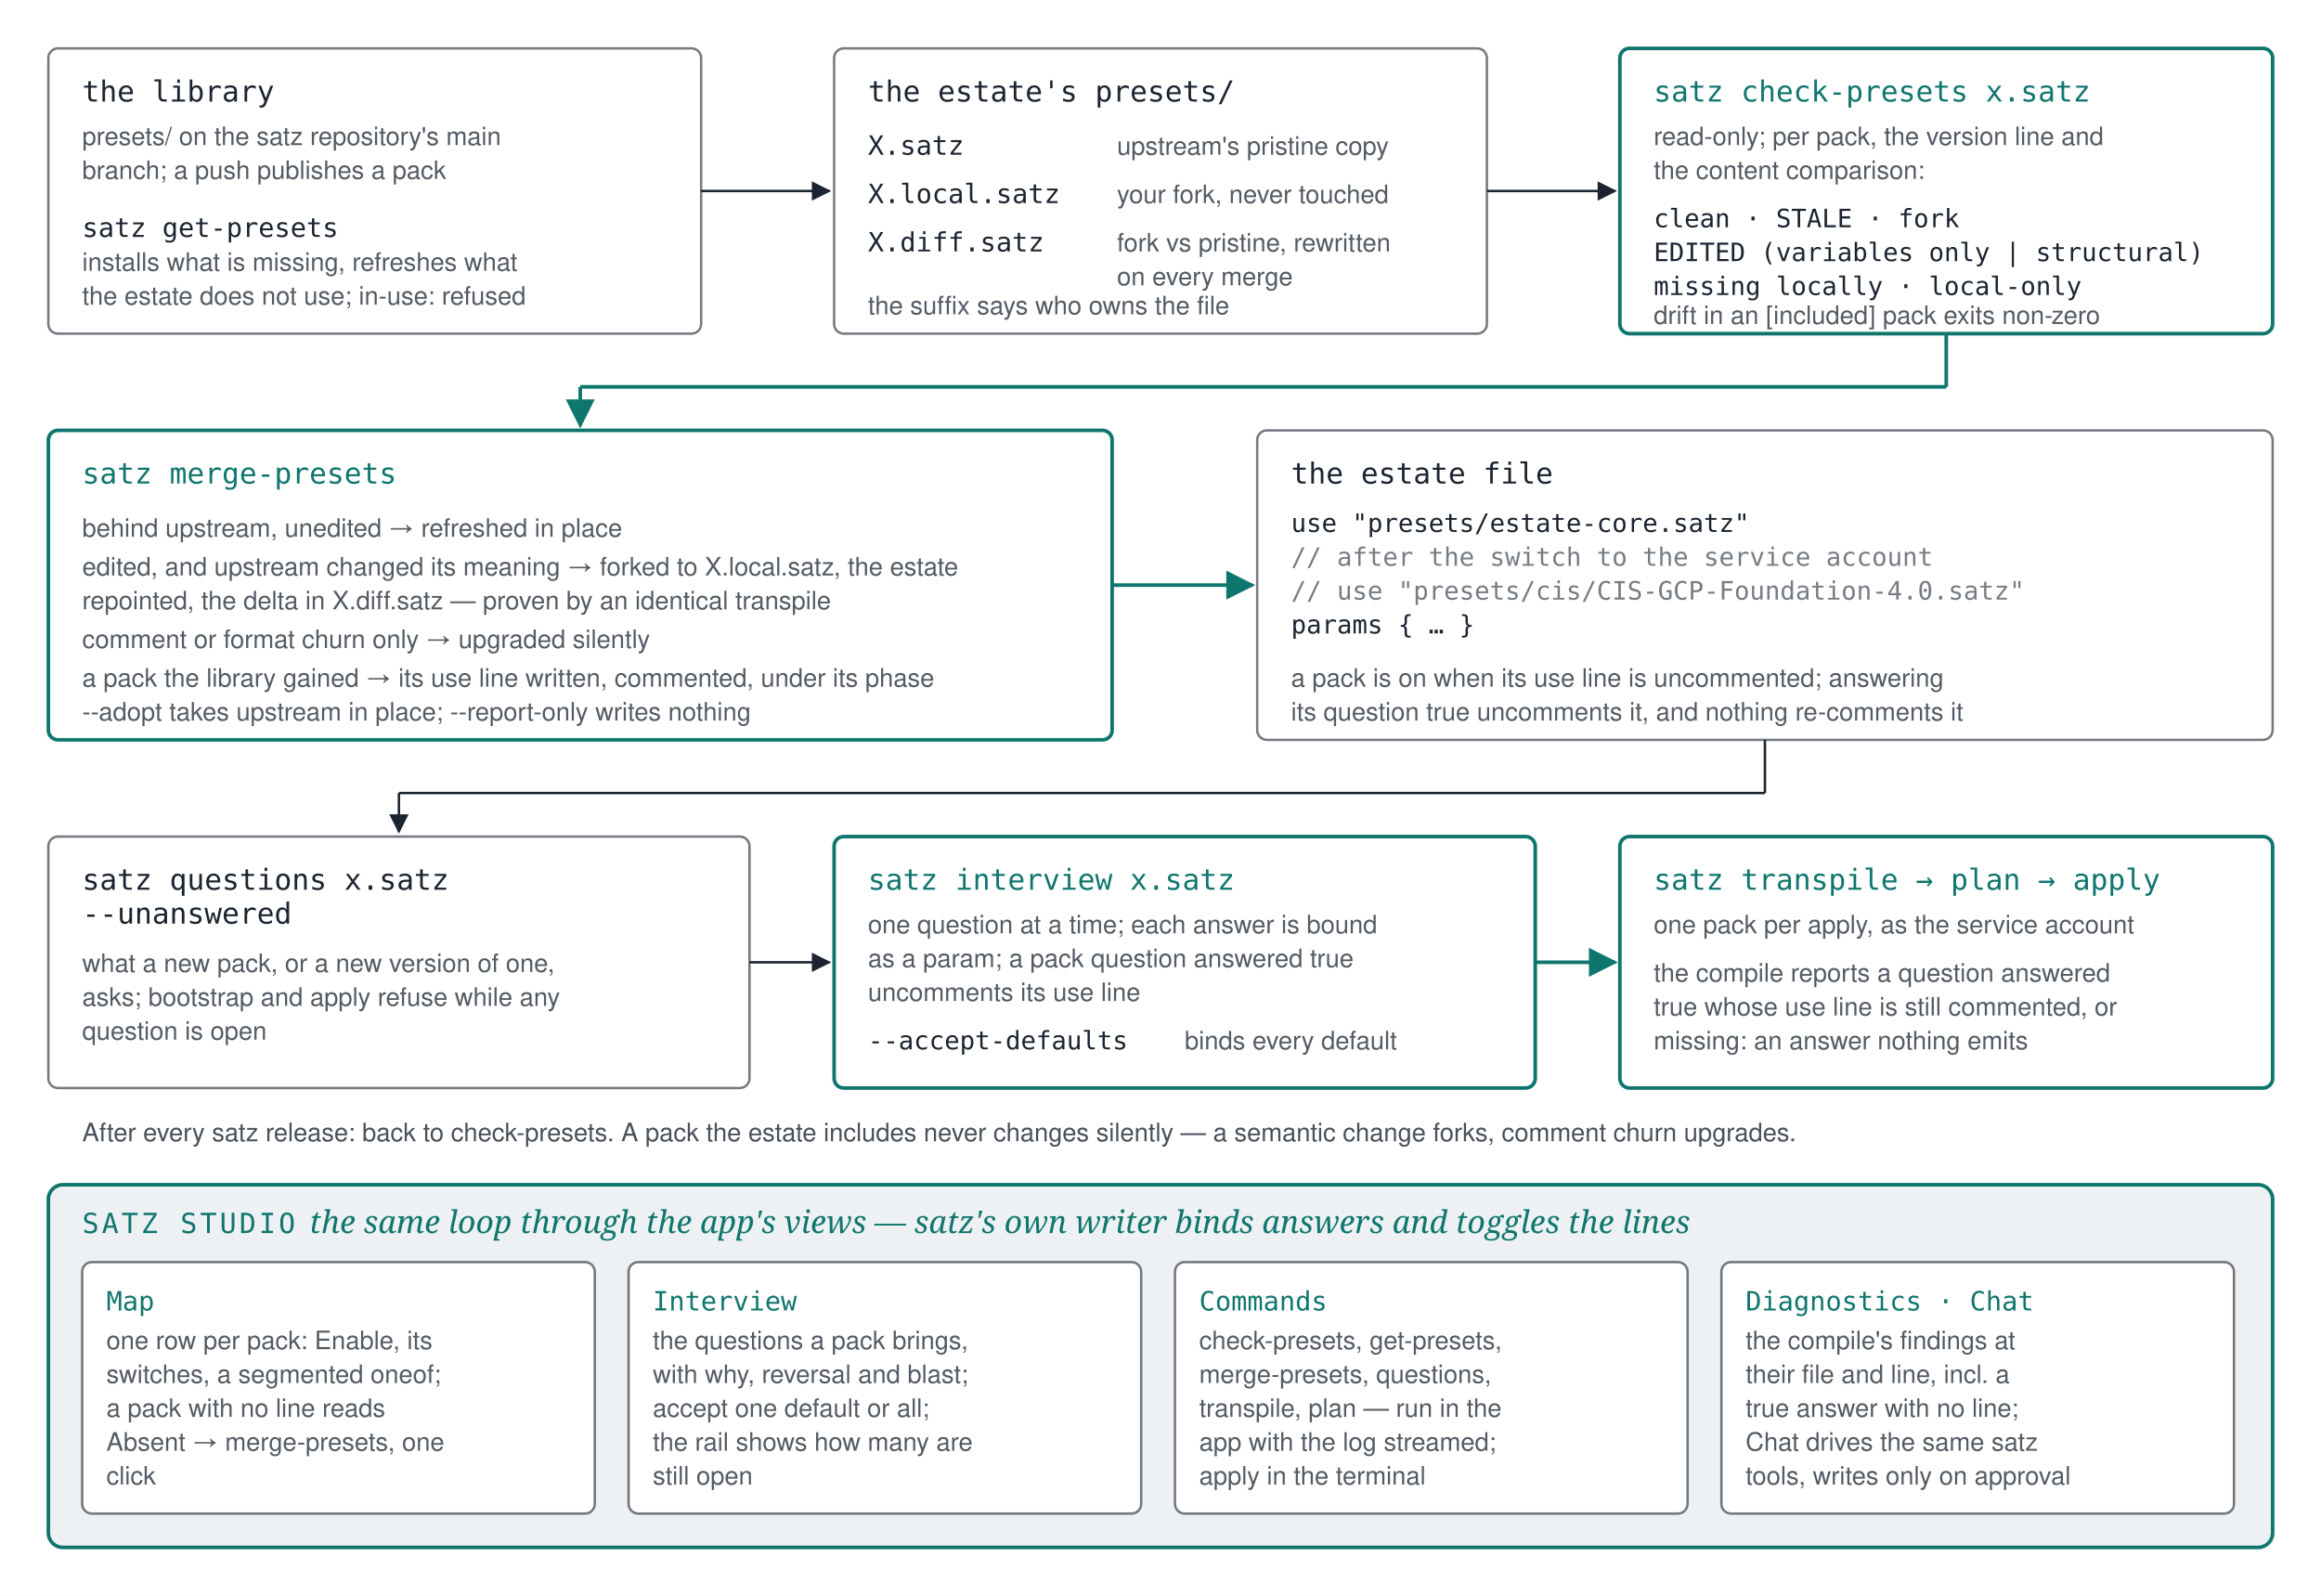
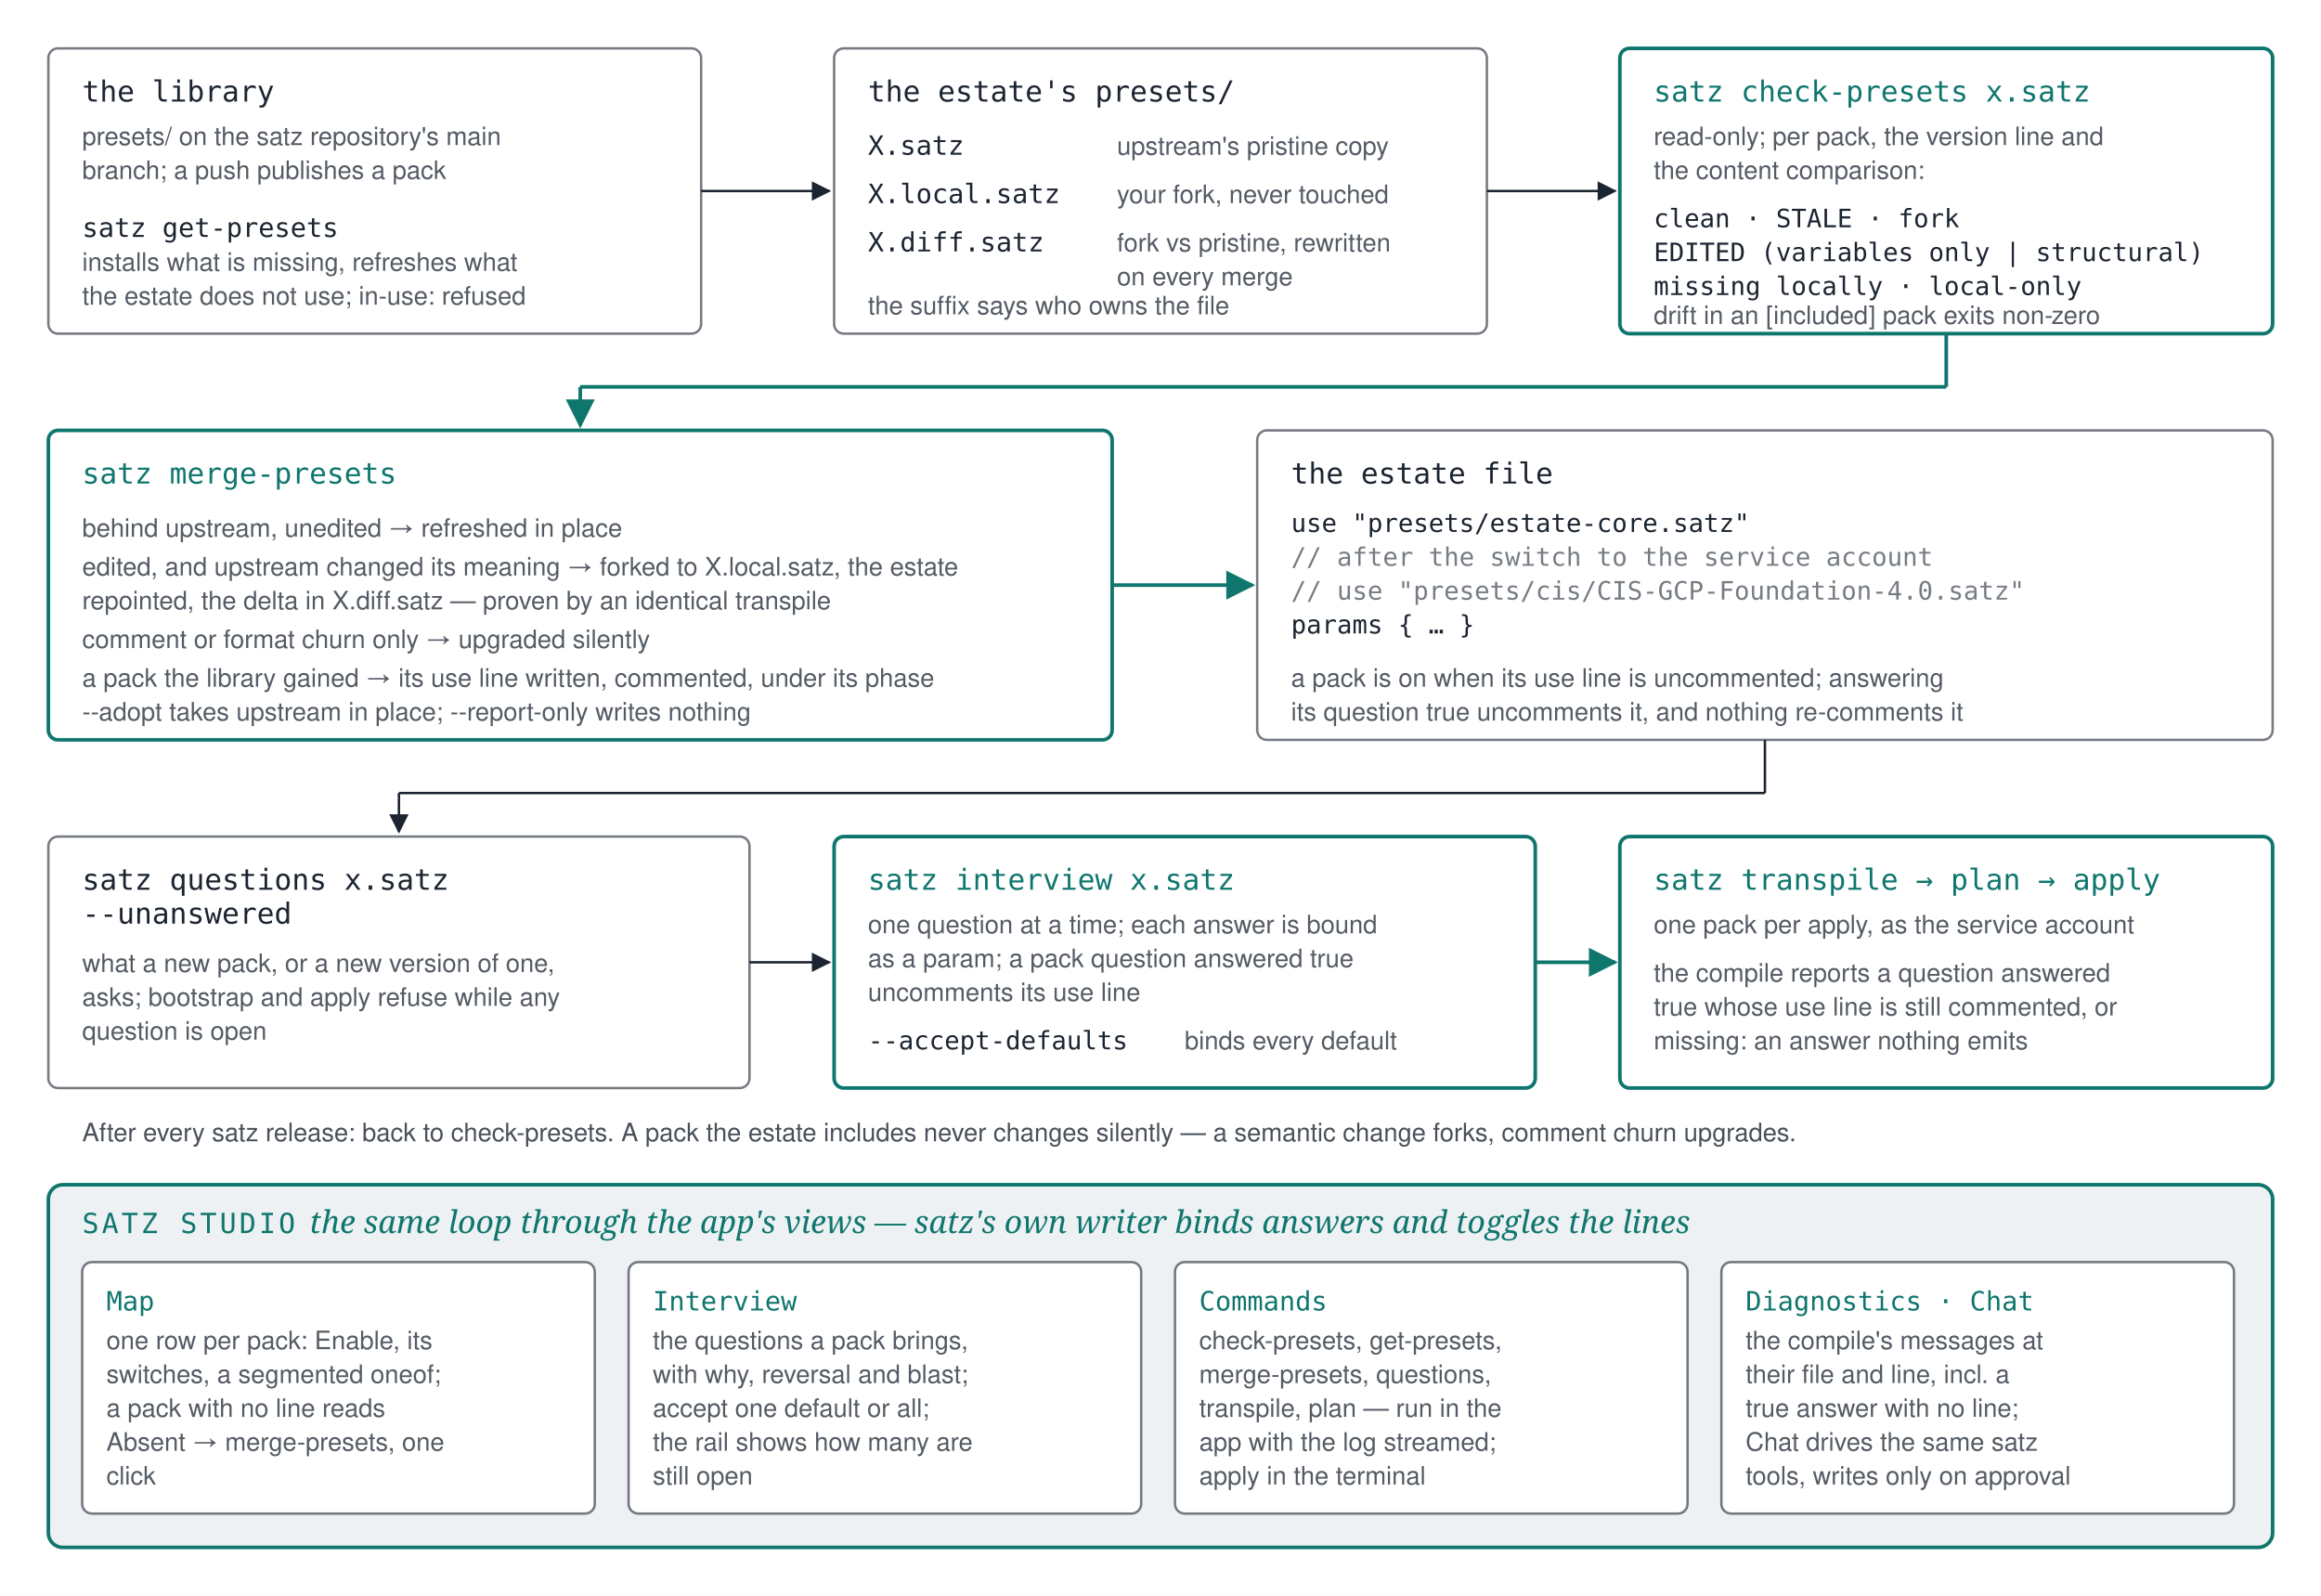
- <svg xmlns="http://www.w3.org/2000/svg" viewBox="0 0 960 660" width="960" height="660" role="img" aria-label="The pack loop in four rows. Row one: the library, the presets folder on the satz repository's main branch, which satz get-presets installs from; the estate's own presets folder, where X.satz is upstream's pristine copy, X.local.satz your fork and X.diff.satz the delta rewritten on every merge; and satz check-presets, which reports each pack as clean, STALE, EDITED variables only, EDITED structural, fork, missing locally or local-only, and exits non-zero on drift in an included pack. Row two: satz merge-presets refreshes a pack behind upstream, forks an edited one to X.local.satz and repoints the estate with the delta in X.diff.satz, and writes the commented use line for a pack the library gained; the estate file holds one use line per pack under its phase, commented until the pack is on, and the params. Row three: satz questions --unanswered lists what a new pack or version asks; satz interview binds each answer as a param and uncomments the line of a pack whose question is answered true, --accept-defaults binds every default; then transpile, plan and apply, one pack per apply, and the compile reports a question answered true whose line is still commented. Row four, satz studio: the Map view enables a pack, its switches and oneof choices, and runs merge-presets for an Absent row; the Interview view asks the questions a pack brings; Commands runs check-presets, get-presets, merge-presets, transpile and plan in the app and hands apply to the terminal; the diagnostics drawer shows the compile's findings.">
+ <svg xmlns="http://www.w3.org/2000/svg" viewBox="0 0 960 660" width="960" height="660" role="img" aria-label="The pack loop in four rows. Row one: the library, the presets folder on the satz repository's main branch, which satz get-presets installs from; the estate's own presets folder, where X.satz is upstream's pristine copy, X.local.satz your fork and X.diff.satz the delta rewritten on every merge; and satz check-presets, which reports each pack as clean, STALE, EDITED variables only, EDITED structural, fork, missing locally or local-only, and exits non-zero on drift in an included pack. Row two: satz merge-presets refreshes a pack behind upstream, forks an edited one to X.local.satz and repoints the estate with the delta in X.diff.satz, and writes the commented use line for a pack the library gained; the estate file holds one use line per pack under its phase, commented until the pack is on, and the params. Row three: satz questions --unanswered lists what a new pack or version asks; satz interview binds each answer as a param and uncomments the line of a pack whose question is answered true, --accept-defaults binds every default; then transpile, plan and apply, one pack per apply, and the compile reports a question answered true whose line is still commented. Row four, satz studio: the Map view enables a pack, its switches and oneof choices, and runs merge-presets for an Absent row; the Interview view asks the questions a pack brings; Commands runs check-presets, get-presets, merge-presets, transpile and plan in the app and hands apply to the terminal; the diagnostics drawer shows the compile's messages.">
  <defs>
    <marker id="arr" viewBox="0 0 10 10" refX="9" refY="5" markerWidth="8" markerHeight="8" orient="auto-start-reverse">
      <path d="M0,0 L10,5 L0,10 z" fill="#1B2430" />
    </marker>
    <marker id="arr-acc" viewBox="0 0 10 10" refX="9" refY="5" markerWidth="8" markerHeight="8" orient="auto-start-reverse">
      <path d="M0,0 L10,5 L0,10 z" fill="#0F766E" />
    </marker>
  </defs>
  <rect x="0" y="0" width="960" height="660" fill="#FFFFFF" />
  <rect x="20" y="20" width="270" height="118" rx="4" fill="#FFFFFF" stroke="#1B2430" stroke-opacity="0.6" />
  <text x="34" y="42" font-family="IBM Plex Mono, Menlo, monospace" font-size="12" fill="#1B2430" font-weight="500">the library</text>
  <text x="34" y="60" font-family="IBM Plex Sans, Helvetica, sans-serif" font-size="10.5" fill="#1B2430" opacity="0.75">presets/ on the satz repository's main</text>
  <text x="34" y="74" font-family="IBM Plex Sans, Helvetica, sans-serif" font-size="10.5" fill="#1B2430" opacity="0.75">branch; a push publishes a pack</text>
  <text x="34" y="98" font-family="IBM Plex Mono, Menlo, monospace" font-size="11" fill="#1B2430" font-weight="500">satz get-presets</text>
  <text x="34" y="112" font-family="IBM Plex Sans, Helvetica, sans-serif" font-size="10.5" fill="#1B2430" opacity="0.75">installs what is missing, refreshes what</text>
  <text x="34" y="126" font-family="IBM Plex Sans, Helvetica, sans-serif" font-size="10.5" fill="#1B2430" opacity="0.75">the estate does not use; in-use: refused</text>
  <line x1="290" y1="79" x2="343" y2="79" stroke="#1B2430" marker-end="url(#arr)" />
  <rect x="345" y="20" width="270" height="118" rx="4" fill="#FFFFFF" stroke="#1B2430" stroke-opacity="0.6" />
  <text x="359" y="42" font-family="IBM Plex Mono, Menlo, monospace" font-size="12" fill="#1B2430" font-weight="500">the estate's presets/</text>
  <text x="359" y="64" font-family="IBM Plex Mono, Menlo, monospace" font-size="11" fill="#1B2430" font-weight="500">X.satz</text>
  <text x="462" y="64" font-family="IBM Plex Sans, Helvetica, sans-serif" font-size="10.5" fill="#1B2430" opacity="0.75">upstream's pristine copy</text>
  <text x="359" y="84" font-family="IBM Plex Mono, Menlo, monospace" font-size="11" fill="#1B2430" font-weight="500">X.local.satz</text>
  <text x="462" y="84" font-family="IBM Plex Sans, Helvetica, sans-serif" font-size="10.5" fill="#1B2430" opacity="0.75">your fork, never touched</text>
  <text x="359" y="104" font-family="IBM Plex Mono, Menlo, monospace" font-size="11" fill="#1B2430" font-weight="500">X.diff.satz</text>
  <text x="462" y="104" font-family="IBM Plex Sans, Helvetica, sans-serif" font-size="10.5" fill="#1B2430" opacity="0.75">fork vs pristine, rewritten</text>
  <text x="462" y="118" font-family="IBM Plex Sans, Helvetica, sans-serif" font-size="10.5" fill="#1B2430" opacity="0.75">on every merge</text>
  <text x="359" y="130" font-family="IBM Plex Sans, Helvetica, sans-serif" font-size="10.5" fill="#1B2430" opacity="0.75">the suffix says who owns the file</text>
  <line x1="615" y1="79" x2="668" y2="79" stroke="#1B2430" marker-end="url(#arr)" />
  <rect x="670" y="20" width="270" height="118" rx="4" fill="#FFFFFF" stroke="#0F766E" stroke-width="1.5" />
  <text x="684" y="42" font-family="IBM Plex Mono, Menlo, monospace" font-size="12" fill="#0F766E" font-weight="500">satz check-presets x.satz</text>
  <text x="684" y="60" font-family="IBM Plex Sans, Helvetica, sans-serif" font-size="10.5" fill="#1B2430" opacity="0.75">read-only; per pack, the version line and</text>
  <text x="684" y="74" font-family="IBM Plex Sans, Helvetica, sans-serif" font-size="10.5" fill="#1B2430" opacity="0.75">the content comparison:</text>
  <text x="684" y="94" font-family="IBM Plex Mono, Menlo, monospace" font-size="10.5" fill="#1B2430" font-weight="500">clean · STALE · fork</text>
  <text x="684" y="108" font-family="IBM Plex Mono, Menlo, monospace" font-size="10.5" fill="#1B2430" font-weight="500">EDITED (variables only | structural)</text>
  <text x="684" y="122" font-family="IBM Plex Mono, Menlo, monospace" font-size="10.5" fill="#1B2430" font-weight="500">missing locally · local-only</text>
  <text x="684" y="134" font-family="IBM Plex Sans, Helvetica, sans-serif" font-size="10.5" fill="#1B2430" opacity="0.75">drift in an [included] pack exits non-zero</text>
  <line x1="805" y1="138" x2="805" y2="160" stroke="#0F766E" stroke-width="1.5" />
  <line x1="805" y1="160" x2="240" y2="160" stroke="#0F766E" stroke-width="1.5" />
  <line x1="240" y1="160" x2="240" y2="176" stroke="#0F766E" stroke-width="1.5" marker-end="url(#arr-acc)" />
  <rect x="20" y="178" width="440" height="128" rx="4" fill="#FFFFFF" stroke="#0F766E" stroke-width="1.5" />
  <text x="34" y="200" font-family="IBM Plex Mono, Menlo, monospace" font-size="12" fill="#0F766E" font-weight="500">satz merge-presets</text>
  <text x="34" y="222" font-family="IBM Plex Sans, Helvetica, sans-serif" font-size="10.5" fill="#1B2430" opacity="0.75">behind upstream, unedited → refreshed in place</text>
  <text x="34" y="238" font-family="IBM Plex Sans, Helvetica, sans-serif" font-size="10.5" fill="#1B2430" opacity="0.75">edited, and upstream changed its meaning → forked to X.local.satz, the estate</text>
  <text x="34" y="252" font-family="IBM Plex Sans, Helvetica, sans-serif" font-size="10.5" fill="#1B2430" opacity="0.75">repointed, the delta in X.diff.satz — proven by an identical transpile</text>
  <text x="34" y="268" font-family="IBM Plex Sans, Helvetica, sans-serif" font-size="10.5" fill="#1B2430" opacity="0.75">comment or format churn only → upgraded silently</text>
  <text x="34" y="284" font-family="IBM Plex Sans, Helvetica, sans-serif" font-size="10.5" fill="#1B2430" opacity="0.75">a pack the library gained → its use line written, commented, under its phase</text>
  <text x="34" y="298" font-family="IBM Plex Sans, Helvetica, sans-serif" font-size="10.5" fill="#1B2430" opacity="0.75">--adopt takes upstream in place; --report-only writes nothing</text>
  <line x1="460" y1="242" x2="518" y2="242" stroke="#0F766E" stroke-width="1.5" marker-end="url(#arr-acc)" />
  <rect x="520" y="178" width="420" height="128" rx="4" fill="#FFFFFF" stroke="#1B2430" stroke-opacity="0.6" />
  <text x="534" y="200" font-family="IBM Plex Mono, Menlo, monospace" font-size="12" fill="#1B2430" font-weight="500">the estate file</text>
  <text x="534" y="220" font-family="IBM Plex Mono, Menlo, monospace" font-size="10.5" fill="#1B2430">use "presets/estate-core.satz"</text>
  <text x="534" y="234" font-family="IBM Plex Mono, Menlo, monospace" font-size="10.5" fill="#1B2430" opacity="0.6">// after the switch to the service account</text>
  <text x="534" y="248" font-family="IBM Plex Mono, Menlo, monospace" font-size="10.5" fill="#1B2430" opacity="0.6">// use "presets/cis/CIS-GCP-Foundation-4.0.satz"</text>
  <text x="534" y="262" font-family="IBM Plex Mono, Menlo, monospace" font-size="10.5" fill="#1B2430">params { … }</text>
  <text x="534" y="284" font-family="IBM Plex Sans, Helvetica, sans-serif" font-size="10.5" fill="#1B2430" opacity="0.75">a pack is on when its use line is uncommented; answering</text>
  <text x="534" y="298" font-family="IBM Plex Sans, Helvetica, sans-serif" font-size="10.5" fill="#1B2430" opacity="0.75">its question true uncomments it, and nothing re-comments it</text>
  <line x1="730" y1="306" x2="730" y2="328" stroke="#1B2430" />
  <line x1="730" y1="328" x2="165" y2="328" stroke="#1B2430" />
  <line x1="165" y1="328" x2="165" y2="344" stroke="#1B2430" marker-end="url(#arr)" />
  <rect x="20" y="346" width="290" height="104" rx="4" fill="#FFFFFF" stroke="#1B2430" stroke-opacity="0.6" />
  <text x="34" y="368" font-family="IBM Plex Mono, Menlo, monospace" font-size="12" fill="#1B2430" font-weight="500">satz questions x.satz</text>
  <text x="34" y="382" font-family="IBM Plex Mono, Menlo, monospace" font-size="12" fill="#1B2430" font-weight="500">  --unanswered</text>
  <text x="34" y="402" font-family="IBM Plex Sans, Helvetica, sans-serif" font-size="10.5" fill="#1B2430" opacity="0.75">what a new pack, or a new version of one,</text>
  <text x="34" y="416" font-family="IBM Plex Sans, Helvetica, sans-serif" font-size="10.5" fill="#1B2430" opacity="0.75">asks; bootstrap and apply refuse while any</text>
  <text x="34" y="430" font-family="IBM Plex Sans, Helvetica, sans-serif" font-size="10.5" fill="#1B2430" opacity="0.75">question is open</text>
  <line x1="310" y1="398" x2="343" y2="398" stroke="#1B2430" marker-end="url(#arr)" />
  <rect x="345" y="346" width="290" height="104" rx="4" fill="#FFFFFF" stroke="#0F766E" stroke-width="1.5" />
  <text x="359" y="368" font-family="IBM Plex Mono, Menlo, monospace" font-size="12" fill="#0F766E" font-weight="500">satz interview x.satz</text>
  <text x="359" y="386" font-family="IBM Plex Sans, Helvetica, sans-serif" font-size="10.5" fill="#1B2430" opacity="0.75">one question at a time; each answer is bound</text>
  <text x="359" y="400" font-family="IBM Plex Sans, Helvetica, sans-serif" font-size="10.5" fill="#1B2430" opacity="0.75">as a param; a pack question answered true</text>
  <text x="359" y="414" font-family="IBM Plex Sans, Helvetica, sans-serif" font-size="10.5" fill="#1B2430" opacity="0.75">uncomments its use line</text>
  <text x="359" y="434" font-family="IBM Plex Mono, Menlo, monospace" font-size="10.5" fill="#1B2430" font-weight="500">--accept-defaults</text>
  <text x="490" y="434" font-family="IBM Plex Sans, Helvetica, sans-serif" font-size="10.5" fill="#1B2430" opacity="0.75">binds every default</text>
  <line x1="635" y1="398" x2="668" y2="398" stroke="#0F766E" stroke-width="1.5" marker-end="url(#arr-acc)" />
  <rect x="670" y="346" width="270" height="104" rx="4" fill="#FFFFFF" stroke="#0F766E" stroke-width="1.5" />
  <text x="684" y="368" font-family="IBM Plex Mono, Menlo, monospace" font-size="12" fill="#0F766E" font-weight="500">satz transpile → plan → apply</text>
  <text x="684" y="386" font-family="IBM Plex Sans, Helvetica, sans-serif" font-size="10.5" fill="#1B2430" opacity="0.75">one pack per apply, as the service account</text>
  <text x="684" y="406" font-family="IBM Plex Sans, Helvetica, sans-serif" font-size="10.5" fill="#1B2430" opacity="0.75">the compile reports a question answered</text>
  <text x="684" y="420" font-family="IBM Plex Sans, Helvetica, sans-serif" font-size="10.5" fill="#1B2430" opacity="0.75">true whose use line is still commented, or</text>
  <text x="684" y="434" font-family="IBM Plex Sans, Helvetica, sans-serif" font-size="10.5" fill="#1B2430" opacity="0.75">missing: an answer nothing emits</text>
  <text x="34" y="472" font-family="IBM Plex Sans, Helvetica, sans-serif" font-size="10.5" fill="#1B2430" opacity="0.8">After every satz release: back to check-presets. A pack the estate includes never changes silently — a semantic change forks, comment churn upgrades.</text>
  <rect x="20" y="490" width="920" height="150" rx="6" fill="#EEF1F3" stroke="#0F766E" stroke-width="1.5" />
  <text x="34" y="510" font-family="IBM Plex Mono, Menlo, monospace" font-size="11.5" letter-spacing="1.2" fill="#0F766E" font-weight="500">SATZ STUDIO</text>
  <text x="128" y="510" font-family="Newsreader, Georgia, serif" font-style="italic" font-size="13" fill="#0F766E">the same loop through the app's views — satz's own writer binds answers and toggles the lines</text>
  <rect x="34" y="522" width="212" height="104" rx="4" fill="#FFFFFF" stroke="#1B2430" stroke-opacity="0.6" />
  <text x="44" y="542" font-family="IBM Plex Mono, Menlo, monospace" font-size="11" fill="#0F766E" font-weight="500">Map</text>
  <text x="44" y="558" font-family="IBM Plex Sans, Helvetica, sans-serif" font-size="10.5" fill="#1B2430" opacity="0.75">one row per pack: Enable, its</text>
  <text x="44" y="572" font-family="IBM Plex Sans, Helvetica, sans-serif" font-size="10.5" fill="#1B2430" opacity="0.75">switches, a segmented oneof;</text>
  <text x="44" y="586" font-family="IBM Plex Sans, Helvetica, sans-serif" font-size="10.5" fill="#1B2430" opacity="0.75">a pack with no line reads</text>
  <text x="44" y="600" font-family="IBM Plex Sans, Helvetica, sans-serif" font-size="10.5" fill="#1B2430" opacity="0.75">Absent → merge-presets, one</text>
  <text x="44" y="614" font-family="IBM Plex Sans, Helvetica, sans-serif" font-size="10.5" fill="#1B2430" opacity="0.75">click</text>
  <rect x="260" y="522" width="212" height="104" rx="4" fill="#FFFFFF" stroke="#1B2430" stroke-opacity="0.6" />
  <text x="270" y="542" font-family="IBM Plex Mono, Menlo, monospace" font-size="11" fill="#0F766E" font-weight="500">Interview</text>
  <text x="270" y="558" font-family="IBM Plex Sans, Helvetica, sans-serif" font-size="10.5" fill="#1B2430" opacity="0.75">the questions a pack brings,</text>
  <text x="270" y="572" font-family="IBM Plex Sans, Helvetica, sans-serif" font-size="10.5" fill="#1B2430" opacity="0.75">with why, reversal and blast;</text>
  <text x="270" y="586" font-family="IBM Plex Sans, Helvetica, sans-serif" font-size="10.5" fill="#1B2430" opacity="0.75">accept one default or all;</text>
  <text x="270" y="600" font-family="IBM Plex Sans, Helvetica, sans-serif" font-size="10.5" fill="#1B2430" opacity="0.75">the rail shows how many are</text>
  <text x="270" y="614" font-family="IBM Plex Sans, Helvetica, sans-serif" font-size="10.5" fill="#1B2430" opacity="0.75">still open</text>
  <rect x="486" y="522" width="212" height="104" rx="4" fill="#FFFFFF" stroke="#1B2430" stroke-opacity="0.6" />
  <text x="496" y="542" font-family="IBM Plex Mono, Menlo, monospace" font-size="11" fill="#0F766E" font-weight="500">Commands</text>
  <text x="496" y="558" font-family="IBM Plex Sans, Helvetica, sans-serif" font-size="10.5" fill="#1B2430" opacity="0.75">check-presets, get-presets,</text>
  <text x="496" y="572" font-family="IBM Plex Sans, Helvetica, sans-serif" font-size="10.5" fill="#1B2430" opacity="0.75">merge-presets, questions,</text>
  <text x="496" y="586" font-family="IBM Plex Sans, Helvetica, sans-serif" font-size="10.5" fill="#1B2430" opacity="0.75">transpile, plan — run in the</text>
  <text x="496" y="600" font-family="IBM Plex Sans, Helvetica, sans-serif" font-size="10.5" fill="#1B2430" opacity="0.75">app with the log streamed;</text>
  <text x="496" y="614" font-family="IBM Plex Sans, Helvetica, sans-serif" font-size="10.5" fill="#1B2430" opacity="0.75">apply in the terminal</text>
  <rect x="712" y="522" width="212" height="104" rx="4" fill="#FFFFFF" stroke="#1B2430" stroke-opacity="0.6" />
  <text x="722" y="542" font-family="IBM Plex Mono, Menlo, monospace" font-size="11" fill="#0F766E" font-weight="500">Diagnostics · Chat</text>
-   <text x="722" y="558" font-family="IBM Plex Sans, Helvetica, sans-serif" font-size="10.5" fill="#1B2430" opacity="0.75">the compile's findings at</text>
+   <text x="722" y="558" font-family="IBM Plex Sans, Helvetica, sans-serif" font-size="10.5" fill="#1B2430" opacity="0.75">the compile's messages at</text>
  <text x="722" y="572" font-family="IBM Plex Sans, Helvetica, sans-serif" font-size="10.5" fill="#1B2430" opacity="0.75">their file and line, incl. a</text>
  <text x="722" y="586" font-family="IBM Plex Sans, Helvetica, sans-serif" font-size="10.5" fill="#1B2430" opacity="0.75">true answer with no line;</text>
  <text x="722" y="600" font-family="IBM Plex Sans, Helvetica, sans-serif" font-size="10.5" fill="#1B2430" opacity="0.75">Chat drives the same satz</text>
  <text x="722" y="614" font-family="IBM Plex Sans, Helvetica, sans-serif" font-size="10.5" fill="#1B2430" opacity="0.75">tools, writes only on approval</text>
</svg>
